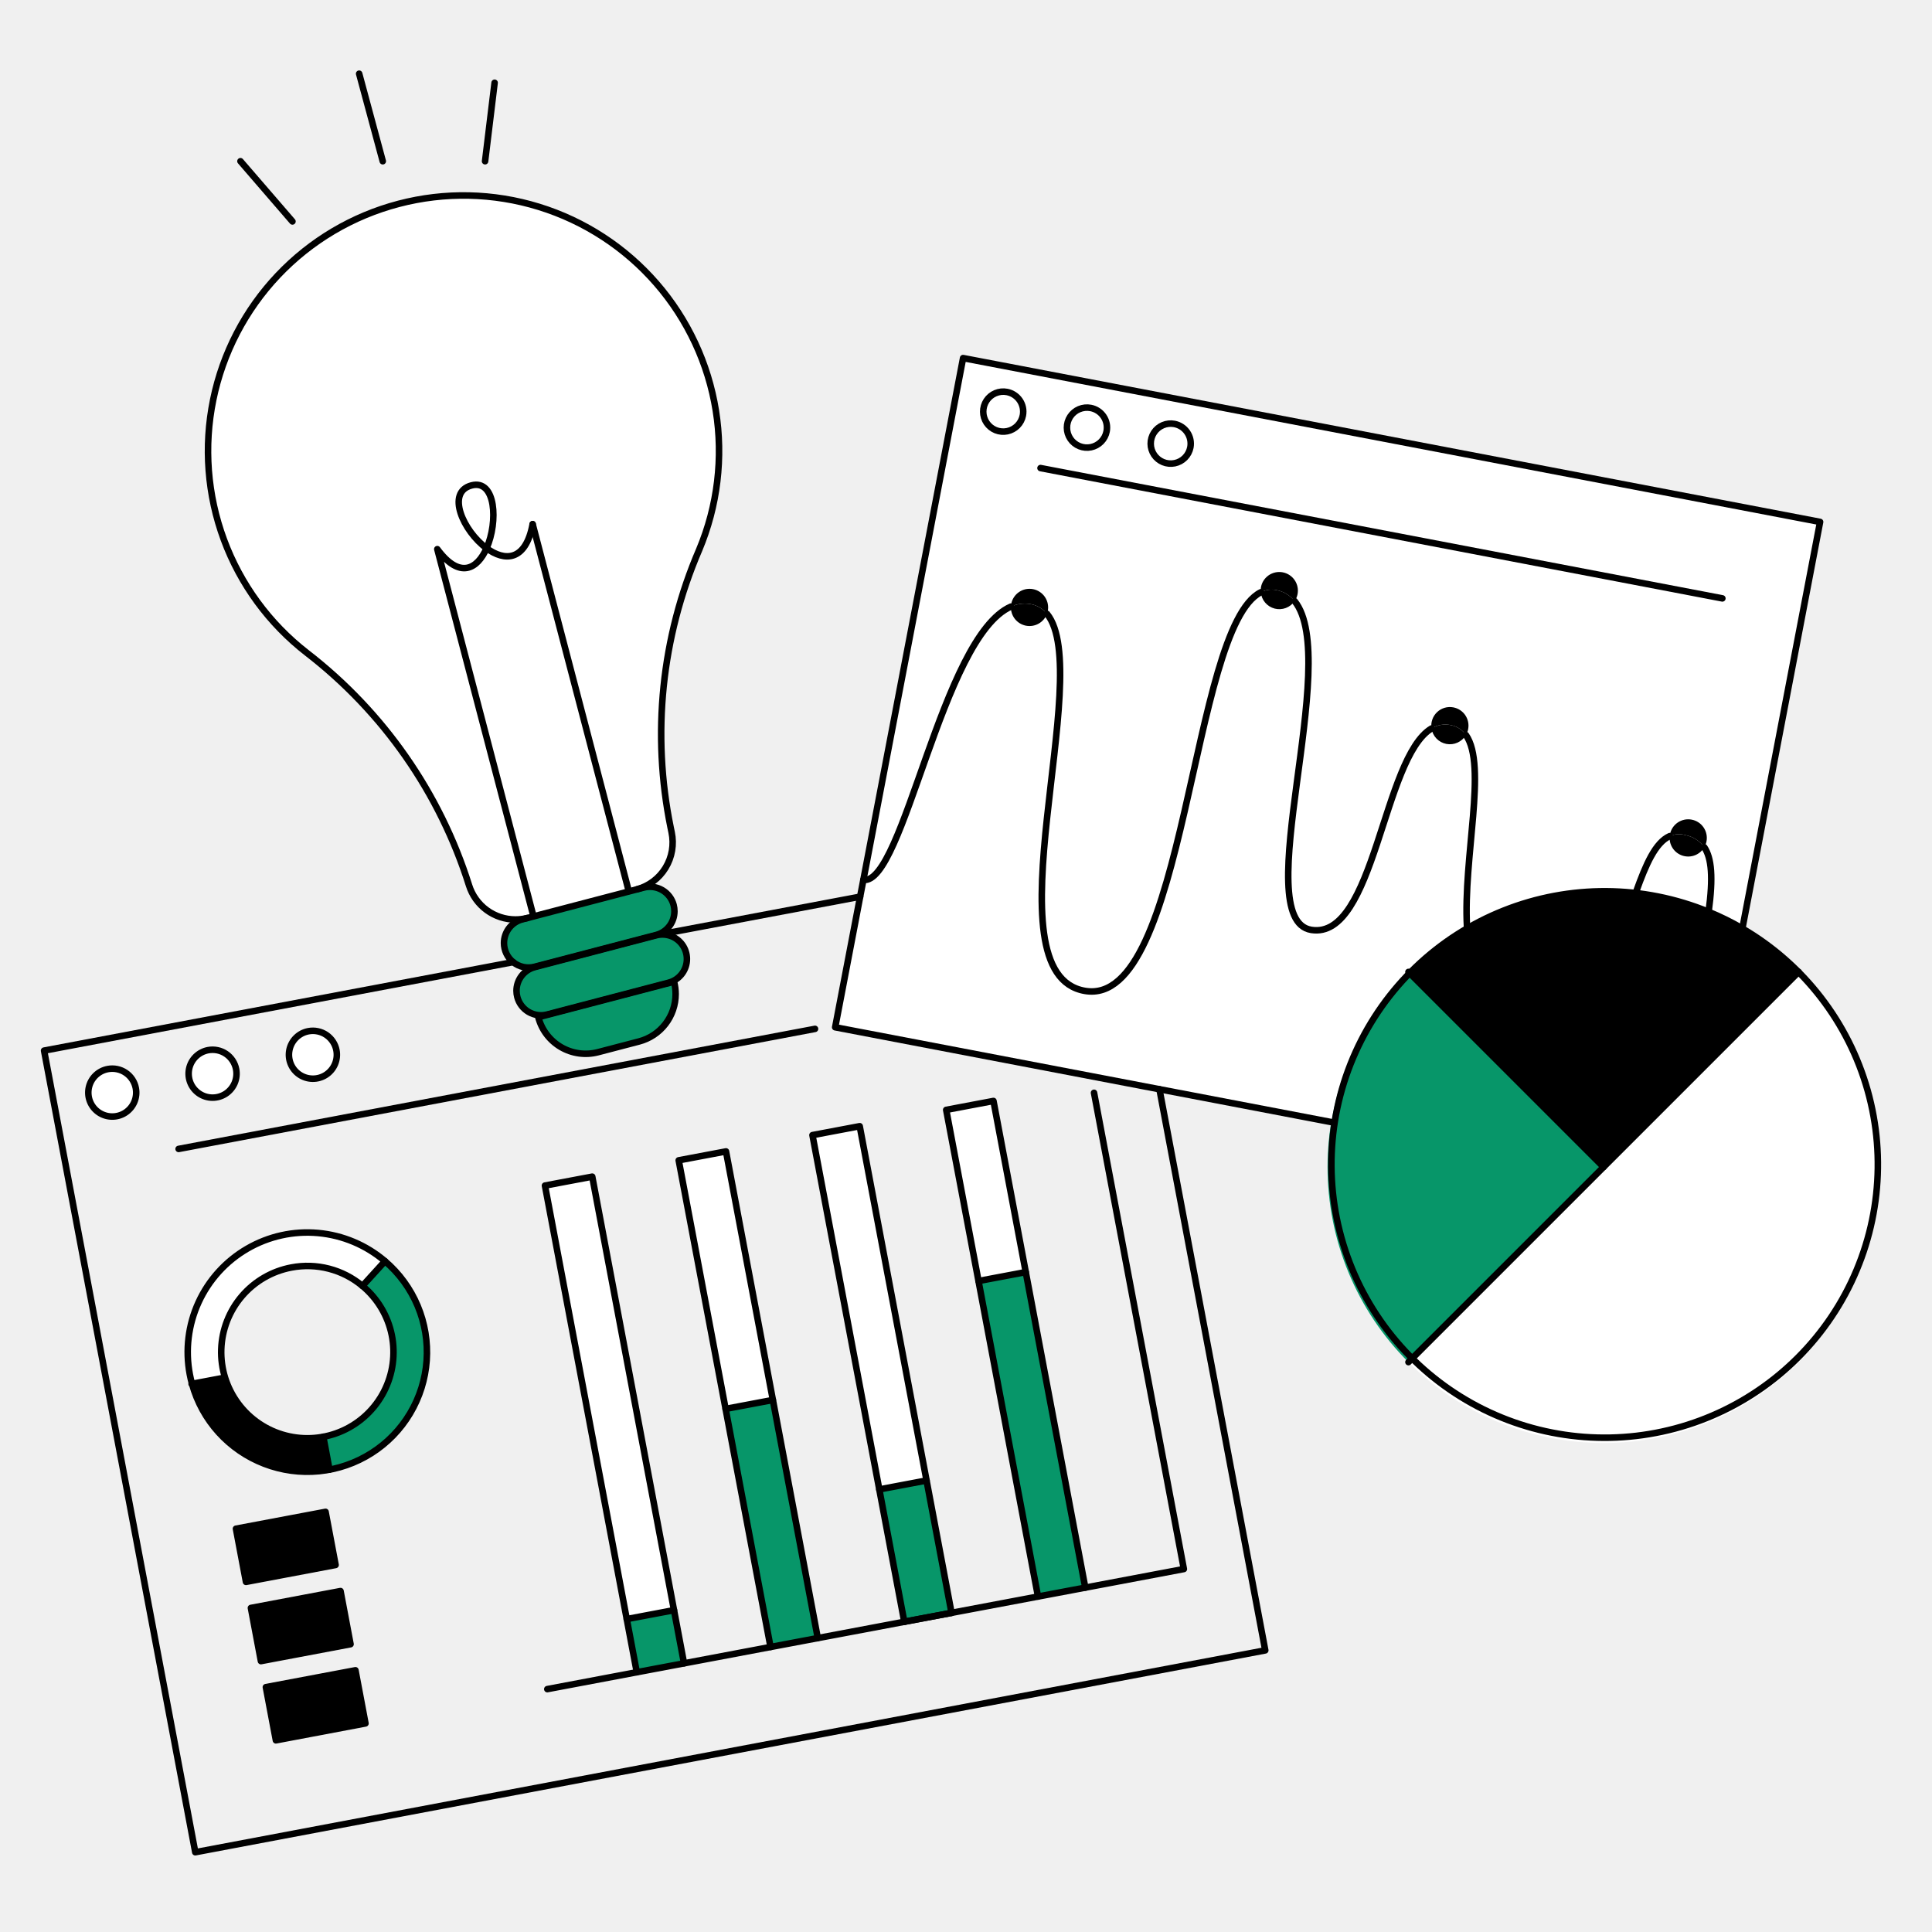
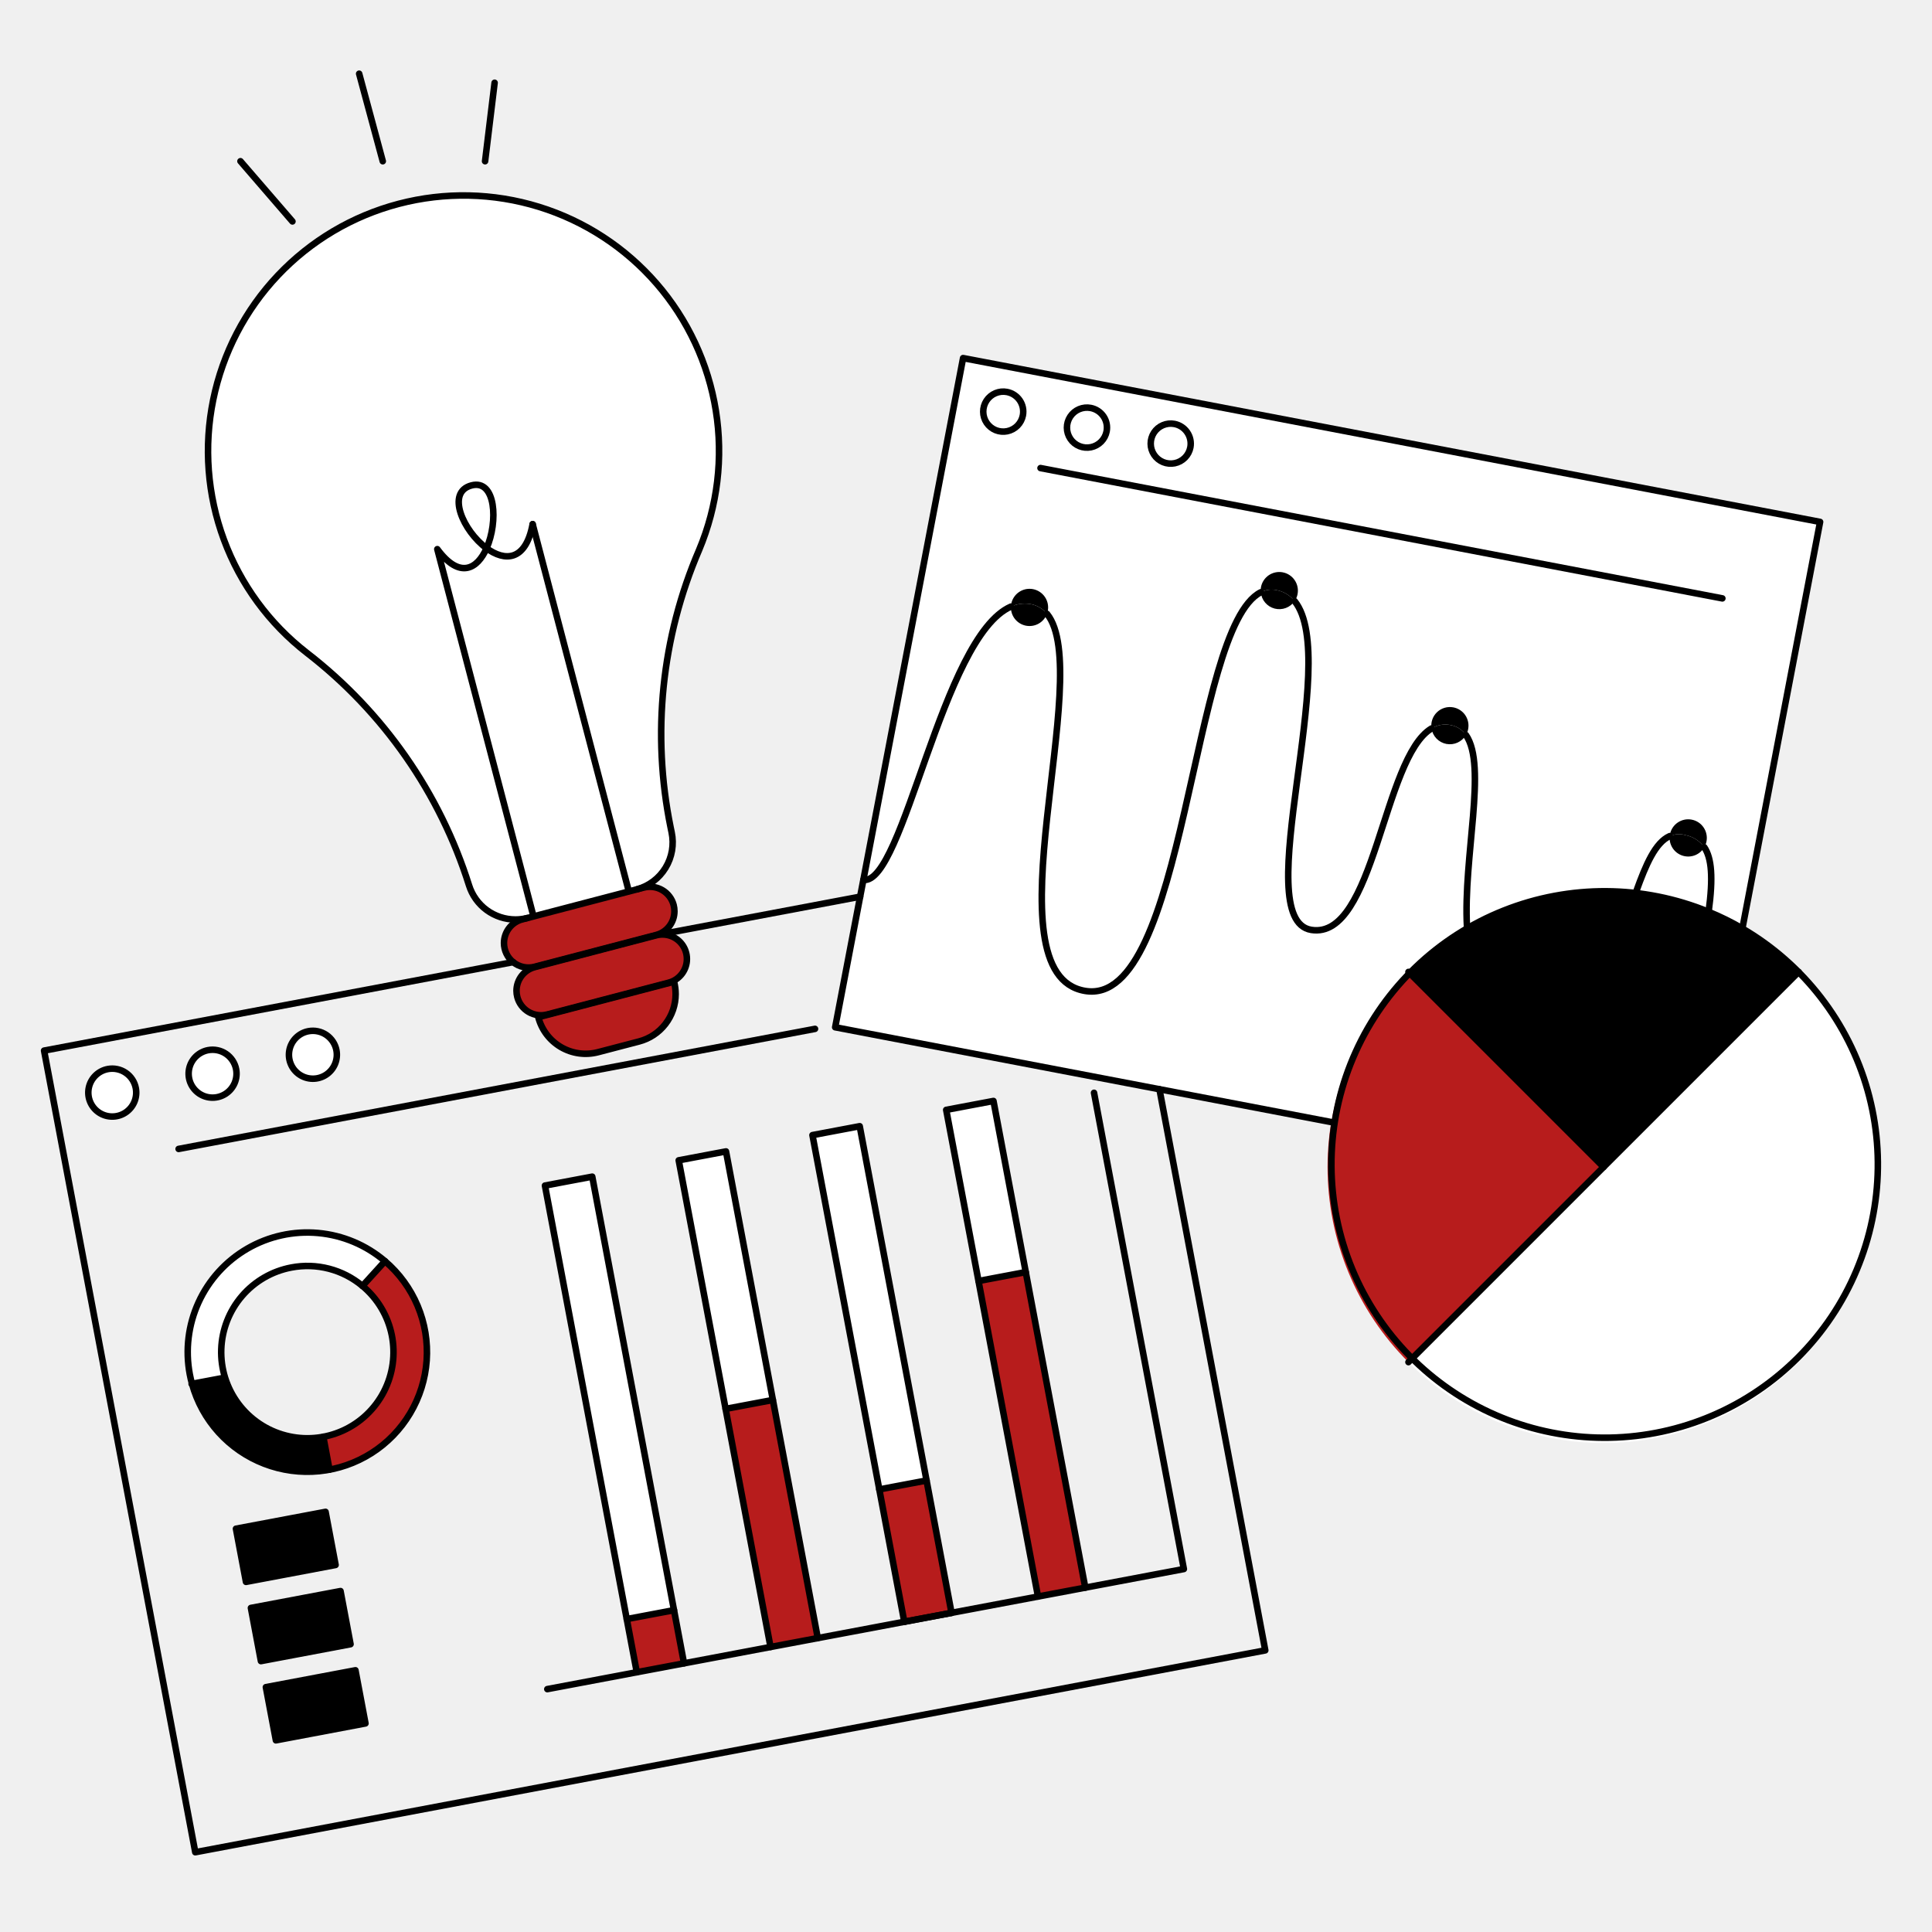
<svg xmlns="http://www.w3.org/2000/svg" fill="none" viewBox="0 0 200 200">
  <g id="charts-pie-and-bars-london-200-ico_QNZAo1VGBDRXZig6">
    <path id="Vector" fill="#ffffff" d="M188.415 54.028L180.37 96.117C179.245 95.46 178.076 94.882 176.87 94.389C177.357 90.816 177.181 88.832 176.424 87.706C176.534 87.519 176.611 87.314 176.65 87.101C176.745 86.599 176.638 86.08 176.351 85.658C176.063 85.236 175.62 84.945 175.119 84.85C174.617 84.754 174.098 84.862 173.676 85.149C173.253 85.436 172.962 85.879 172.867 86.381C172.857 86.439 172.847 86.5 172.84 86.557C171.35 87.226 170.373 89.508 169.389 92.246L169.369 92.446C163.304 91.723 157.167 92.964 151.859 95.986C151.45 88.755 153.975 79.263 151.747 76.086C151.861 75.899 151.939 75.693 151.977 75.478C152.03 75.202 152.022 74.919 151.953 74.647C151.885 74.374 151.758 74.121 151.581 73.903C151.404 73.685 151.182 73.508 150.93 73.385C150.677 73.262 150.401 73.196 150.121 73.191C149.84 73.186 149.562 73.242 149.306 73.356C149.049 73.47 148.821 73.638 148.636 73.85C148.452 74.061 148.316 74.31 148.237 74.58C148.159 74.849 148.141 75.133 148.184 75.41C143.134 78.439 142.31 97.321 135.735 96.26C129.116 95.188 138.926 68.298 134.014 62.224C134.165 62.007 134.267 61.76 134.314 61.5C134.361 61.252 134.36 60.996 134.308 60.749C134.257 60.501 134.158 60.266 134.016 60.057C133.874 59.848 133.692 59.669 133.481 59.53C133.269 59.391 133.033 59.295 132.785 59.248C132.536 59.2 132.281 59.202 132.033 59.253C131.786 59.304 131.551 59.404 131.341 59.546C131.132 59.688 130.953 59.87 130.814 60.081C130.675 60.292 130.579 60.529 130.532 60.777C130.498 60.953 130.489 61.133 130.505 61.311C123.22 64.995 122.818 104.339 112.319 102.578C102.009 100.85 113.424 69.718 108.374 63.542C108.411 63.445 108.439 63.344 108.459 63.242C108.506 62.993 108.505 62.738 108.453 62.49C108.402 62.242 108.302 62.007 108.16 61.797C108.018 61.588 107.836 61.409 107.624 61.27C107.413 61.131 107.176 61.035 106.928 60.987C106.679 60.94 106.423 60.942 106.176 60.993C105.928 61.044 105.692 61.144 105.483 61.286C105.274 61.428 105.094 61.611 104.955 61.822C104.816 62.034 104.72 62.27 104.673 62.519C104.656 62.611 104.646 62.703 104.642 62.796C97.5 65.934 93.544 91.641 89.376 91.087L99.7 37.069L188.415 54.028ZM123.226 46.315C123.303 45.912 123.259 45.496 123.099 45.119C122.94 44.741 122.672 44.42 122.329 44.194C121.987 43.969 121.585 43.851 121.175 43.854C120.766 43.857 120.366 43.981 120.027 44.212C119.688 44.442 119.425 44.767 119.271 45.147C119.117 45.527 119.079 45.944 119.162 46.345C119.245 46.747 119.445 47.114 119.737 47.402C120.029 47.69 120.399 47.884 120.802 47.961C121.342 48.062 121.899 47.946 122.353 47.638C122.807 47.329 123.121 46.854 123.226 46.315V46.315ZM114.556 44.655C114.633 44.252 114.589 43.836 114.429 43.459C114.27 43.081 114.002 42.76 113.659 42.535C113.317 42.309 112.915 42.191 112.505 42.194C112.096 42.197 111.696 42.321 111.357 42.552C111.018 42.782 110.755 43.107 110.601 43.487C110.447 43.867 110.409 44.284 110.492 44.685C110.575 45.087 110.775 45.454 111.067 45.742C111.359 46.029 111.729 46.224 112.132 46.301C112.672 46.404 113.23 46.289 113.685 45.98C114.139 45.671 114.453 45.195 114.556 44.655V44.655ZM105.888 43C105.965 42.598 105.92 42.182 105.76 41.805C105.601 41.428 105.332 41.106 104.99 40.882C104.648 40.657 104.246 40.538 103.837 40.542C103.427 40.545 103.028 40.67 102.689 40.9C102.351 41.13 102.088 41.456 101.934 41.835C101.78 42.215 101.743 42.632 101.826 43.033C101.909 43.434 102.109 43.801 102.4 44.088C102.692 44.376 103.063 44.57 103.465 44.647C104.005 44.749 104.563 44.633 105.017 44.324C105.471 44.015 105.784 43.539 105.888 43V43Z" />
    <path id="Vector_2" fill="#ffffff" d="M186.2 100.612C191.557 105.969 194.567 113.236 194.567 120.812C194.567 128.388 191.557 135.655 186.2 141.012C180.843 146.369 173.576 149.379 166 149.379C158.424 149.379 151.157 146.369 145.8 141.012L166 120.812L186.2 100.612Z" />
    <path id="Vector_3" fill="#000000" d="M186.2 100.612L166 120.81L145.8 100.61C149.789 96.625 154.867 93.909 160.395 92.802C165.924 91.694 171.656 92.246 176.872 94.387C178.078 94.88 179.247 95.458 180.372 96.115V96.115C182.501 97.356 184.46 98.867 186.2 100.612Z" />
    <path id="Vector_4" fill="#ffffff" d="M176.429 87.706C177.186 88.832 177.362 90.816 176.875 94.389C174.475 93.402 171.952 92.748 169.375 92.445L169.395 92.245C170.379 89.507 171.356 87.225 172.846 86.556C172.804 86.994 172.913 87.432 173.155 87.799C173.397 88.167 173.757 88.44 174.175 88.574C174.594 88.708 175.046 88.695 175.456 88.537C175.866 88.379 176.21 88.085 176.43 87.705L176.429 87.706Z" />
    <path id="Vector_5" fill="#000000" d="M175.124 84.85C175.626 84.945 176.069 85.236 176.356 85.658C176.643 86.081 176.75 86.599 176.655 87.101C176.616 87.314 176.539 87.519 176.429 87.706C175.954 87.046 175.243 86.594 174.444 86.442C173.914 86.293 173.348 86.333 172.844 86.557C172.851 86.5 172.861 86.439 172.872 86.381C172.919 86.132 173.014 85.895 173.153 85.684C173.292 85.472 173.471 85.29 173.68 85.148C173.889 85.006 174.125 84.906 174.372 84.855C174.62 84.804 174.876 84.802 175.124 84.85V84.85Z" />
    <path id="Vector_6" fill="#000000" d="M176.429 87.706C176.209 88.086 175.865 88.38 175.455 88.538C175.045 88.696 174.593 88.709 174.174 88.575C173.756 88.441 173.396 88.168 173.154 87.8C172.912 87.433 172.803 86.995 172.845 86.557C173.349 86.333 173.915 86.293 174.445 86.442C175.244 86.594 175.954 87.046 176.429 87.706V87.706Z" />
-     <path id="Vector_7" fill="#079669" d="M166 120.81L145.8 141.01C143.146 138.358 141.041 135.209 139.604 131.743C138.168 128.277 137.428 124.562 137.428 120.81C137.428 117.058 138.168 113.343 139.604 109.877C141.041 106.411 143.146 103.262 145.8 100.61L166 120.81Z" />
+     <path id="Vector_7" fill="#b71c1c" d="M166 120.81L145.8 141.01C143.146 138.358 141.041 135.209 139.604 131.743C138.168 128.277 137.428 124.562 137.428 120.81C137.428 117.058 138.168 113.343 139.604 109.877C141.041 106.411 143.146 103.262 145.8 100.61L166 120.81Z" />
    <path id="Vector_8" fill="#000000" d="M150.451 73.228C150.7 73.275 150.936 73.371 151.148 73.509C151.359 73.648 151.542 73.827 151.684 74.036C151.826 74.246 151.926 74.481 151.977 74.728C152.028 74.976 152.03 75.232 151.982 75.48C151.944 75.695 151.866 75.901 151.752 76.088C151.407 75.573 150.875 75.211 150.268 75.081C149.917 74.995 149.552 74.979 149.195 75.036C148.839 75.093 148.497 75.221 148.19 75.412C148.142 75.108 148.169 74.796 148.267 74.504C148.365 74.212 148.532 73.947 148.754 73.733C148.975 73.519 149.245 73.361 149.541 73.273C149.836 73.186 150.148 73.17 150.451 73.228Z" />
    <path id="Vector_9" fill="#ffffff" d="M151.752 76.088C153.98 79.262 151.452 88.754 151.864 95.988C148.17 98.095 144.992 100.999 142.562 104.489C140.132 107.978 138.51 111.966 137.815 116.161L120.025 112.761L86.458 106.345L89.041 92.827L89.376 91.09C93.544 91.644 97.499 65.937 104.651 62.8C104.631 63.259 104.776 63.71 105.06 64.071C105.343 64.433 105.747 64.681 106.197 64.771C106.648 64.861 107.116 64.787 107.516 64.563C107.917 64.339 108.225 63.978 108.383 63.547C113.433 69.723 102.018 100.855 112.328 102.583C122.828 104.344 123.228 65 130.514 61.316C130.55 61.71 130.707 62.083 130.963 62.384C131.218 62.686 131.561 62.901 131.944 63.001C132.326 63.101 132.73 63.08 133.101 62.942C133.471 62.804 133.79 62.555 134.014 62.229C138.926 68.303 129.114 95.193 135.735 96.265C142.31 97.326 143.135 78.444 148.185 75.415C148.245 75.808 148.425 76.173 148.702 76.46C148.978 76.746 149.336 76.94 149.727 77.014C150.118 77.088 150.522 77.039 150.884 76.874C151.246 76.709 151.547 76.435 151.747 76.091L151.752 76.088Z" />
    <path id="Vector_10" fill="#000000" d="M150.268 75.081C150.875 75.211 151.407 75.573 151.752 76.088C151.552 76.432 151.251 76.706 150.889 76.871C150.527 77.036 150.123 77.085 149.732 77.011C149.341 76.937 148.983 76.743 148.707 76.457C148.43 76.17 148.25 75.805 148.19 75.412C148.497 75.221 148.839 75.093 149.196 75.036C149.552 74.979 149.917 74.995 150.268 75.081V75.081Z" />
    <path id="Vector_11" fill="#000000" d="M132.792 59.248C133.294 59.344 133.737 59.636 134.024 60.058C134.311 60.481 134.419 61 134.324 61.502C134.275 61.762 134.171 62.009 134.019 62.226C133.547 61.625 132.871 61.218 132.119 61.083C131.572 60.975 131.005 61.056 130.51 61.313C130.494 61.135 130.503 60.955 130.537 60.779C130.584 60.53 130.68 60.293 130.819 60.081C130.958 59.87 131.137 59.688 131.347 59.545C131.556 59.403 131.792 59.304 132.04 59.253C132.288 59.202 132.543 59.2 132.792 59.248V59.248Z" />
    <path id="Vector_12" fill="#000000" d="M134.019 62.226C133.795 62.552 133.476 62.801 133.106 62.939C132.735 63.077 132.331 63.098 131.949 62.998C131.566 62.898 131.223 62.683 130.968 62.381C130.712 62.08 130.555 61.707 130.519 61.313C131.014 61.056 131.581 60.975 132.128 61.083C132.877 61.22 133.549 61.627 134.019 62.226V62.226Z" />
    <path id="Vector_13" fill="#ffffff" d="M121.58 43.887C121.983 43.964 122.354 44.158 122.647 44.446C122.94 44.733 123.14 45.102 123.224 45.503C123.307 45.905 123.269 46.323 123.115 46.703C122.961 47.083 122.698 47.41 122.358 47.64C122.019 47.871 121.619 47.995 121.209 47.999C120.798 48.002 120.396 47.883 120.053 47.657C119.71 47.432 119.442 47.11 119.282 46.732C119.123 46.354 119.079 45.937 119.156 45.534C119.261 44.995 119.574 44.519 120.028 44.211C120.483 43.902 121.04 43.786 121.58 43.887V43.887Z" />
    <path id="Vector_14" fill="#ffffff" d="M112.909 42.231C113.312 42.308 113.682 42.502 113.975 42.79C114.267 43.077 114.467 43.445 114.55 43.846C114.633 44.248 114.595 44.664 114.441 45.044C114.288 45.424 114.024 45.75 113.685 45.98C113.346 46.211 112.947 46.335 112.537 46.338C112.127 46.341 111.725 46.223 111.383 45.998C111.04 45.773 110.772 45.451 110.613 45.073C110.453 44.696 110.409 44.279 110.486 43.877C110.589 43.337 110.902 42.861 111.357 42.552C111.811 42.244 112.369 42.128 112.909 42.231Z" />
-     <path id="Vector_15" fill="#079669" d="M106.186 131.687L112.348 164.351L107.454 165.274L101.295 132.61L106.186 131.687Z" />
+     <path id="Vector_15" fill="#b71c1c" d="M106.186 131.687L112.348 164.351L107.454 165.274L101.295 132.61L106.186 131.687Z" />
    <path id="Vector_16" fill="#000000" d="M106.936 60.988C107.438 61.084 107.881 61.376 108.168 61.799C108.455 62.221 108.563 62.741 108.468 63.243C108.448 63.345 108.42 63.446 108.383 63.543C107.947 62.992 107.317 62.628 106.622 62.525C105.953 62.421 105.267 62.515 104.651 62.796C104.655 62.703 104.665 62.611 104.682 62.519C104.778 62.017 105.07 61.574 105.492 61.287C105.915 61 106.434 60.892 106.936 60.988Z" />
    <path id="Vector_17" fill="#000000" d="M106.622 62.526C107.317 62.629 107.947 62.993 108.383 63.544C108.225 63.975 107.917 64.335 107.516 64.56C107.116 64.784 106.648 64.858 106.197 64.768C105.747 64.678 105.343 64.43 105.06 64.068C104.776 63.707 104.631 63.256 104.651 62.797C105.267 62.516 105.953 62.422 106.622 62.526V62.526Z" />
    <path id="Vector_18" fill="#ffffff" d="M102.846 113.98L97.953 114.903L101.296 132.619L106.188 131.696L102.846 113.98Z" />
    <path id="Vector_19" fill="#ffffff" d="M104.242 40.575C104.645 40.652 105.015 40.846 105.308 41.134C105.6 41.421 105.8 41.789 105.883 42.19C105.966 42.592 105.928 43.008 105.774 43.388C105.621 43.768 105.357 44.094 105.018 44.324C104.679 44.555 104.28 44.679 103.87 44.682C103.46 44.685 103.058 44.567 102.716 44.342C102.373 44.117 102.105 43.795 101.946 43.417C101.786 43.04 101.742 42.623 101.819 42.221C101.923 41.682 102.236 41.206 102.69 40.897C103.145 40.589 103.703 40.473 104.242 40.575V40.575Z" />
-     <path id="Vector_20" fill="#079669" d="M95.917 153.261L98.502 166.961V166.964L93.611 167.884L91.025 154.183L95.917 153.261Z" />
+     <path id="Vector_20" fill="#b71c1c" d="M95.917 153.261L98.502 166.961V166.964L93.611 167.884L91.025 154.183L95.917 153.261Z" />
    <path id="Vector_21" fill="#ffffff" d="M89.004 116.589L84.111 117.512L91.03 154.188L95.923 153.265L89.004 116.589Z" />
-     <path id="Vector_22" fill="#079669" d="M80.009 144.925L84.657 169.574L79.765 170.497L75.114 145.848L80.005 144.925H80.009Z" />
+     <path id="Vector_22" fill="#b71c1c" d="M80.009 144.925L84.657 169.574L79.765 170.497L75.114 145.848L80.005 144.925H80.009Z" />
    <path id="Vector_23" fill="#ffffff" d="M75.155 119.194L80.009 144.925H80.005L75.114 145.848L70.26 120.117L75.155 119.194Z" />
    <path id="Vector_24" fill="#ffffff" d="M73.576 39.987C75.06 45.609 74.638 51.565 72.376 56.922C68.482 65.973 67.452 76 69.425 85.654L69.53 86.162C69.795 87.419 69.57 88.73 68.901 89.827C68.232 90.923 67.169 91.723 65.93 92.062L65.101 92.278L65.091 92.241L55.14 54.262C54.417 58.142 52.226 58.122 50.37 56.756C51.581 54.018 51.334 49.59 48.815 50.249C46.128 50.949 47.964 54.985 50.37 56.756C49.427 58.893 47.595 60.001 45.27 56.848L55.219 94.832L55.229 94.866L54.587 95.035C54.186 95.135 53.774 95.186 53.36 95.187C52.288 95.184 51.245 94.841 50.383 94.206C49.519 93.571 48.881 92.677 48.56 91.655C45.553 82.103 39.691 73.701 31.765 67.58C28.444 65.002 25.786 61.67 24.01 57.859C22.234 54.049 21.392 49.87 21.554 45.67C21.715 41.469 22.875 37.367 24.938 33.705C27.001 30.042 29.907 26.923 33.416 24.608C36.925 22.292 40.935 20.846 45.114 20.39C49.293 19.933 53.52 20.479 57.446 21.983C61.372 23.486 64.883 25.904 67.688 29.035C70.493 32.166 72.511 35.92 73.576 39.987V39.987Z" />
-     <path id="Vector_25" fill="#079669" d="M71.024 98.635C71.11 98.957 71.131 99.292 71.086 99.623C71.041 99.953 70.932 100.27 70.764 100.558C70.596 100.845 70.373 101.097 70.107 101.298C69.841 101.498 69.538 101.645 69.216 101.728L56.644 105.02C56.322 105.104 55.986 105.124 55.657 105.079C55.327 105.033 55.009 104.923 54.722 104.755C54.435 104.587 54.184 104.363 53.983 104.098C53.782 103.833 53.635 103.53 53.551 103.208C53.495 102.999 53.467 102.783 53.467 102.566C53.468 102.006 53.654 101.462 53.996 101.018C54.339 100.575 54.818 100.257 55.36 100.115L67.931 96.823C68.481 96.68 69.062 96.724 69.584 96.948C69.937 97.101 70.25 97.333 70.499 97.625C70.749 97.917 70.928 98.263 71.024 98.635V98.635Z" />
-     <path id="Vector_26" fill="#079669" d="M69.775 166.688L64.882 167.61L65.92 173.114L70.813 172.192L69.775 166.688Z" />
-     <path id="Vector_27" fill="#079669" d="M69.777 101.623C69.886 102.044 69.942 102.476 69.942 102.911C69.941 104.031 69.568 105.119 68.883 106.006C68.198 106.892 67.24 107.527 66.156 107.811L61.914 108.92C61.27 109.089 60.599 109.13 59.939 109.04C59.279 108.949 58.644 108.73 58.069 108.394C57.494 108.057 56.991 107.611 56.589 107.08C56.187 106.549 55.893 105.944 55.725 105.3L69.777 101.623Z" />
+     <path id="Vector_25" fill="#b71c1c" d="M71.024 98.635C71.11 98.957 71.131 99.292 71.086 99.623C71.041 99.953 70.932 100.27 70.764 100.558C70.596 100.845 70.373 101.097 70.107 101.298C69.841 101.498 69.538 101.645 69.216 101.728L56.644 105.02C56.322 105.104 55.986 105.124 55.657 105.079C55.327 105.033 55.009 104.923 54.722 104.755C54.435 104.587 54.184 104.363 53.983 104.098C53.782 103.833 53.635 103.53 53.551 103.208C53.495 102.999 53.467 102.783 53.467 102.566C53.468 102.006 53.654 101.462 53.996 101.018C54.339 100.575 54.818 100.257 55.36 100.115L67.931 96.823C68.481 96.68 69.062 96.724 69.584 96.948C69.937 97.101 70.25 97.333 70.499 97.625C70.749 97.917 70.928 98.263 71.024 98.635V98.635Z" />
+     <path id="Vector_26" fill="#b71c1c" d="M69.775 166.688L64.882 167.61L65.92 173.114L70.813 172.192L69.775 166.688Z" />
+     <path id="Vector_27" fill="#b71c1c" d="M69.777 101.623C69.886 102.044 69.942 102.476 69.942 102.911C69.941 104.031 69.568 105.119 68.883 106.006C68.198 106.892 67.24 107.527 66.156 107.811L61.914 108.92C61.27 109.089 60.599 109.13 59.939 109.04C59.279 108.949 58.644 108.73 58.069 108.394C57.494 108.057 56.991 107.611 56.589 107.08C56.187 106.549 55.893 105.944 55.725 105.3L69.777 101.623Z" />
    <path id="Vector_28" fill="#ffffff" d="M61.309 121.807L69.773 166.684L64.882 167.607L56.414 122.73L61.309 121.807Z" />
-     <path id="Vector_29" fill="#079669" d="M69.733 93.689C69.787 93.899 69.814 94.115 69.814 94.332C69.814 94.893 69.629 95.438 69.286 95.882C68.944 96.326 68.463 96.644 67.921 96.786L55.35 100.078C54.967 100.179 54.566 100.189 54.178 100.105C53.791 100.022 53.429 99.848 53.122 99.598V99.598C52.827 99.359 52.59 99.058 52.426 98.716C52.262 98.374 52.176 98 52.175 97.621C52.176 97.061 52.362 96.517 52.704 96.073C53.047 95.63 53.526 95.312 54.068 95.17L54.589 95.035L55.231 94.866L65.101 92.283L65.93 92.067L66.639 91.881C67.289 91.711 67.98 91.806 68.56 92.145C69.14 92.484 69.562 93.039 69.733 93.689V93.689Z" />
+     <path id="Vector_29" fill="#b71c1c" d="M69.733 93.689C69.787 93.899 69.814 94.115 69.814 94.332C69.814 94.893 69.629 95.438 69.286 95.882C68.944 96.326 68.463 96.644 67.921 96.786L55.35 100.078C54.967 100.179 54.566 100.189 54.178 100.105C53.791 100.022 53.429 99.848 53.122 99.598V99.598C52.827 99.359 52.59 99.058 52.426 98.716C52.262 98.374 52.176 98 52.175 97.621C52.176 97.061 52.362 96.517 52.704 96.073C53.047 95.63 53.526 95.312 54.068 95.17L54.589 95.035L55.231 94.866L65.101 92.283L65.93 92.067L66.639 91.881C67.289 91.711 67.98 91.806 68.56 92.145C69.14 92.484 69.562 93.039 69.733 93.689V93.689Z" />
    <path id="Vector_30" fill="#ffffff" d="M65.088 92.246L65.098 92.283L55.228 94.866L55.218 94.832L45.269 56.848C47.595 60.001 49.427 58.893 50.369 56.756C52.225 58.122 54.416 58.142 55.139 54.262L65.088 92.246Z" />
    <path id="Vector_31" fill="#ffffff" d="M48.815 50.249C51.334 49.59 51.581 54.018 50.37 56.756C47.964 54.985 46.128 50.952 48.815 50.249Z" />
-     <path id="Vector_32" fill="#079669" d="M43.985 137.677C44.593 140.904 43.894 144.241 42.043 146.954C40.191 149.666 37.338 151.532 34.111 152.142L33.469 148.731C35.13 148.418 36.669 147.639 37.904 146.484C39.139 145.33 40.021 143.848 40.446 142.211C40.871 140.575 40.822 138.851 40.304 137.242C39.786 135.632 38.821 134.203 37.522 133.121L39.854 130.555C42.007 132.385 43.466 134.899 43.985 137.677Z" />
+     <path id="Vector_32" fill="#b71c1c" d="M43.985 137.677C44.593 140.904 43.894 144.241 42.043 146.954C40.191 149.666 37.338 151.532 34.111 152.142L33.469 148.731C35.13 148.418 36.669 147.639 37.904 146.484C39.139 145.33 40.021 143.848 40.446 142.211C40.871 140.575 40.822 138.851 40.304 137.242C39.786 135.632 38.821 134.203 37.522 133.121L39.854 130.555C42.007 132.385 43.466 134.899 43.985 137.677Z" />
    <path id="Vector_33" fill="#ffffff" d="M39.854 130.555L37.522 133.121C36.046 131.888 34.211 131.166 32.291 131.062C30.37 130.958 28.468 131.478 26.868 132.545C25.268 133.611 24.056 135.167 23.413 136.979C22.769 138.792 22.73 140.763 23.3 142.6L23.245 142.617L19.879 143.253C19.787 142.928 19.713 142.6 19.649 142.266C19.173 139.748 19.491 137.144 20.558 134.813C21.624 132.483 23.388 130.541 25.606 129.256C27.823 127.97 30.385 127.405 32.937 127.637C35.49 127.87 37.907 128.888 39.856 130.553L39.854 130.555Z" />
    <path id="Vector_34" fill="#000000" d="M36.795 172.907L37.833 178.407L28.561 180.158L27.523 174.654L36.795 172.907Z" />
    <path id="Vector_35" fill="#000000" d="M35.25 164.706L36.288 170.206L27.012 171.957L25.975 166.454L35.25 164.706Z" />
    <path id="Vector_36" fill="#ffffff" d="M34.828 108.732C34.918 109.214 34.863 109.712 34.671 110.162C34.478 110.613 34.156 110.997 33.745 111.265C33.335 111.532 32.854 111.673 32.364 111.667C31.874 111.662 31.396 111.512 30.991 111.235C30.587 110.959 30.273 110.569 30.09 110.114C29.907 109.659 29.862 109.16 29.963 108.68C30.063 108.201 30.303 107.761 30.653 107.418C31.003 107.074 31.446 106.842 31.928 106.751C32.248 106.69 32.578 106.694 32.897 106.761C33.216 106.827 33.519 106.956 33.789 107.14C34.058 107.324 34.288 107.56 34.467 107.833C34.645 108.106 34.768 108.411 34.828 108.732V108.732Z" />
    <path id="Vector_37" fill="#000000" d="M33.702 156.506L34.74 162.005L25.464 163.756L24.427 158.253L33.702 156.506Z" />
    <path id="Vector_38" fill="#000000" d="M33.469 148.731L34.111 152.142C31.056 152.718 27.896 152.124 25.259 150.477C22.622 148.831 20.701 146.253 19.877 143.255L23.243 142.619L23.298 142.602C23.945 144.694 25.339 146.475 27.215 147.606C29.091 148.736 31.317 149.137 33.469 148.731V148.731Z" />
    <path id="Vector_39" fill="#ffffff" d="M24.443 110.689C24.534 111.171 24.48 111.669 24.288 112.12C24.096 112.571 23.774 112.955 23.364 113.224C22.953 113.492 22.473 113.633 21.982 113.628C21.492 113.624 21.014 113.474 20.609 113.198C20.204 112.921 19.89 112.531 19.706 112.077C19.523 111.622 19.478 111.123 19.578 110.643C19.678 110.163 19.918 109.723 20.268 109.379C20.617 109.036 21.061 108.804 21.543 108.712C21.863 108.651 22.192 108.654 22.511 108.721C22.831 108.787 23.133 108.916 23.403 109.1C23.672 109.283 23.902 109.518 24.081 109.791C24.259 110.064 24.383 110.369 24.443 110.689V110.689Z" />
    <path id="Vector_40" fill="#ffffff" d="M14.059 112.65C14.149 113.132 14.094 113.63 13.902 114.08C13.709 114.531 13.387 114.915 12.976 115.183C12.566 115.45 12.085 115.591 11.595 115.585C11.105 115.58 10.627 115.43 10.222 115.153C9.818 114.877 9.504 114.487 9.321 114.032C9.138 113.577 9.093 113.078 9.194 112.598C9.294 112.119 9.534 111.679 9.884 111.336C10.234 110.992 10.677 110.76 11.159 110.669C11.479 110.608 11.809 110.611 12.128 110.678C12.448 110.745 12.751 110.874 13.02 111.058C13.29 111.242 13.52 111.477 13.698 111.75C13.877 112.024 13.999 112.329 14.059 112.65V112.65Z" />
    <path id="Vector_41" stroke="#000000" stroke-linecap="round" stroke-linejoin="round" stroke-width=".676" d="M65.927 92.067C67.166 91.728 68.229 90.928 68.898 89.832C69.567 88.735 69.792 87.424 69.527 86.167L69.422 85.659C67.449 76.005 68.479 65.978 72.373 56.927C74.284 52.376 74.884 47.381 74.104 42.507C73.324 37.633 71.196 33.074 67.96 29.346C64.724 25.619 60.51 22.871 55.794 21.414C51.077 19.956 46.048 19.848 41.273 21.101C36.498 22.353 32.17 24.917 28.776 28.501C25.383 32.086 23.06 36.549 22.071 41.385C21.081 46.221 21.465 51.237 23.178 55.866C24.892 60.496 27.866 64.553 31.765 67.58C39.69 73.702 45.549 82.103 48.555 91.655C48.876 92.677 49.514 93.571 50.377 94.206C51.24 94.841 52.283 95.185 53.355 95.187C53.769 95.186 54.181 95.135 54.582 95.035" />
    <path id="Vector_42" stroke="#000000" stroke-linecap="round" stroke-linejoin="round" stroke-width=".676" d="M53.119 99.6C52.824 99.361 52.587 99.06 52.423 98.718C52.259 98.376 52.173 98.002 52.172 97.623C52.173 97.063 52.359 96.519 52.701 96.075C53.044 95.632 53.523 95.314 54.065 95.172L54.586 95.037L55.228 94.868L65.098 92.285L65.927 92.069L66.636 91.883C66.958 91.798 67.294 91.778 67.624 91.822C67.954 91.867 68.273 91.977 68.561 92.145C68.849 92.313 69.1 92.536 69.302 92.801C69.504 93.066 69.651 93.369 69.736 93.691C69.79 93.901 69.817 94.117 69.817 94.334C69.817 94.895 69.632 95.44 69.289 95.884C68.947 96.328 68.466 96.646 67.924 96.788L55.35 100.078C54.967 100.179 54.566 100.189 54.178 100.105C53.791 100.022 53.429 99.848 53.122 99.598" />
    <path id="Vector_43" stroke="#000000" stroke-linecap="round" stroke-linejoin="round" stroke-width=".676" d="M55.14 54.262L65.088 92.246" />
    <path id="Vector_44" stroke="#000000" stroke-linecap="round" stroke-linejoin="round" stroke-width=".676" d="M50.37 56.756C52.226 58.122 54.417 58.142 55.14 54.262" />
    <path id="Vector_45" stroke="#000000" stroke-linecap="round" stroke-linejoin="round" stroke-width=".676" d="M50.37 56.756C51.581 54.018 51.334 49.59 48.815 50.249C46.128 50.952 47.964 54.985 50.37 56.756Z" />
    <path id="Vector_46" stroke="#000000" stroke-linecap="round" stroke-linejoin="round" stroke-width=".676" d="M55.218 94.832L45.269 56.848C47.595 60.001 49.427 58.893 50.369 56.756" />
    <path id="Vector_47" stroke="#000000" stroke-linecap="round" stroke-linejoin="round" stroke-width=".676" d="M69.584 96.948C70.067 97.158 70.473 97.514 70.745 97.966C71.017 98.418 71.141 98.943 71.101 99.469C71.061 99.995 70.857 100.495 70.519 100.9C70.182 101.305 69.726 101.594 69.216 101.728L56.644 105.02C56.322 105.104 55.986 105.124 55.657 105.079C55.327 105.033 55.009 104.923 54.722 104.755C54.435 104.587 54.184 104.363 53.983 104.098C53.782 103.833 53.635 103.53 53.551 103.208C53.495 102.999 53.467 102.783 53.467 102.566C53.468 102.006 53.654 101.462 53.996 101.018C54.339 100.575 54.818 100.257 55.36 100.115L67.931 96.823C68.481 96.68 69.062 96.724 69.584 96.948V96.948Z" />
    <path id="Vector_48" stroke="#000000" stroke-linecap="round" stroke-linejoin="round" stroke-width=".676" d="M66.156 107.812L61.914 108.921C61.27 109.09 60.599 109.131 59.939 109.041C59.279 108.95 58.644 108.731 58.069 108.395C57.494 108.058 56.991 107.612 56.589 107.081C56.187 106.55 55.893 105.945 55.725 105.301L69.777 101.623C69.886 102.044 69.942 102.476 69.942 102.911C69.941 104.031 69.569 105.12 68.884 106.006C68.199 106.893 67.24 107.528 66.156 107.812V107.812Z" />
    <path id="Vector_49" stroke="#000000" stroke-linecap="round" stroke-linejoin="round" stroke-width=".676" d="M180.37 96.12C186.703 99.817 191.352 105.828 193.338 112.886C195.324 119.945 194.492 127.498 191.016 133.955C187.541 140.411 181.693 145.266 174.708 147.494C167.722 149.723 160.144 149.152 153.571 145.901C146.999 142.651 141.945 136.975 139.477 130.07C137.008 123.166 137.317 115.572 140.339 108.891C143.361 102.211 148.859 96.964 155.674 94.259C162.489 91.553 170.089 91.6 176.87 94.389C178.076 94.882 179.245 95.46 180.37 96.117" />
    <path id="Vector_50" stroke="#000000" stroke-linecap="round" stroke-linejoin="round" stroke-width=".676" d="M69.439 96.522L69.503 96.509L89.041 92.824" />
    <path id="Vector_51" stroke="#000000" stroke-linecap="round" stroke-linejoin="round" stroke-width=".676" d="M120.025 112.758L130.98 170.845L20.215 191.742L4.564 108.759L53.119 99.598H53.122" />
    <path id="Vector_52" stroke="#000000" stroke-linecap="round" stroke-linejoin="round" stroke-width=".676" d="M18.491 118.937L84.369 106.508" />
    <path id="Vector_53" stroke="#000000" stroke-linecap="round" stroke-linejoin="round" stroke-width=".676" d="M14.059 112.65C14.149 113.132 14.094 113.63 13.902 114.08C13.709 114.531 13.387 114.915 12.976 115.183C12.566 115.45 12.085 115.591 11.595 115.585C11.105 115.58 10.627 115.43 10.222 115.153C9.818 114.877 9.504 114.487 9.321 114.032C9.138 113.577 9.093 113.078 9.194 112.598C9.294 112.119 9.534 111.679 9.884 111.336C10.234 110.992 10.677 110.76 11.159 110.669C11.479 110.608 11.809 110.611 12.128 110.678C12.448 110.745 12.751 110.874 13.02 111.058C13.29 111.242 13.52 111.477 13.698 111.75C13.877 112.024 13.999 112.329 14.059 112.65V112.65Z" />
    <path id="Vector_54" stroke="#000000" stroke-linecap="round" stroke-linejoin="round" stroke-width=".676" d="M24.443 110.689C24.534 111.171 24.48 111.669 24.288 112.12C24.096 112.571 23.774 112.955 23.364 113.224C22.953 113.492 22.473 113.633 21.982 113.628C21.492 113.624 21.014 113.474 20.609 113.198C20.204 112.921 19.89 112.531 19.706 112.077C19.523 111.622 19.478 111.123 19.578 110.643C19.678 110.163 19.918 109.723 20.268 109.379C20.617 109.036 21.061 108.804 21.543 108.712C21.863 108.651 22.192 108.654 22.511 108.721C22.831 108.787 23.133 108.916 23.403 109.1C23.672 109.283 23.902 109.518 24.081 109.791C24.259 110.064 24.383 110.369 24.443 110.689V110.689Z" />
    <path id="Vector_55" stroke="#000000" stroke-linecap="round" stroke-linejoin="round" stroke-width=".676" d="M34.828 108.732C34.918 109.214 34.863 109.712 34.671 110.162C34.478 110.613 34.156 110.997 33.745 111.265C33.335 111.532 32.854 111.673 32.364 111.667C31.874 111.662 31.396 111.512 30.991 111.235C30.587 110.959 30.273 110.569 30.09 110.114C29.907 109.659 29.862 109.16 29.963 108.68C30.063 108.201 30.303 107.761 30.653 107.418C31.003 107.074 31.446 106.842 31.928 106.751C32.248 106.69 32.578 106.694 32.897 106.761C33.216 106.827 33.519 106.956 33.789 107.14C34.058 107.324 34.288 107.56 34.467 107.833C34.645 108.106 34.768 108.411 34.828 108.732V108.732Z" />
    <path id="Vector_56" stroke="#000000" stroke-linecap="round" stroke-linejoin="round" stroke-width=".676" d="M137.815 116.158L120.025 112.758L86.458 106.342L89.041 92.824L89.376 91.087L99.699 37.069L188.415 54.028L180.37 96.117V96.12" />
    <path id="Vector_57" stroke="#000000" stroke-linecap="round" stroke-linejoin="round" stroke-width=".676" d="M107.714 48.454L178.298 61.945" />
    <path id="Vector_58" stroke="#000000" stroke-linecap="round" stroke-linejoin="round" stroke-width=".676" d="M105.888 43C105.811 43.402 105.617 43.773 105.329 44.065C105.042 44.356 104.674 44.556 104.273 44.639C103.872 44.722 103.455 44.684 103.076 44.531C102.696 44.377 102.371 44.114 102.141 43.775C101.911 43.436 101.786 43.037 101.783 42.627C101.78 42.218 101.898 41.816 102.123 41.474C102.348 41.132 102.669 40.864 103.046 40.704C103.424 40.544 103.84 40.5 104.242 40.577C104.509 40.628 104.764 40.731 104.991 40.88C105.218 41.03 105.414 41.222 105.567 41.447C105.72 41.672 105.827 41.925 105.882 42.192C105.937 42.458 105.939 42.733 105.888 43V43Z" />
    <path id="Vector_59" stroke="#000000" stroke-linecap="round" stroke-linejoin="round" stroke-width=".676" d="M114.556 44.655C114.479 45.057 114.285 45.428 113.997 45.72C113.71 46.012 113.342 46.212 112.941 46.295C112.539 46.378 112.122 46.341 111.743 46.187C111.363 46.033 111.037 45.77 110.807 45.431C110.577 45.092 110.452 44.692 110.449 44.282C110.446 43.873 110.564 43.471 110.789 43.129C111.014 42.786 111.336 42.518 111.713 42.358C112.09 42.199 112.506 42.154 112.909 42.231C113.177 42.282 113.431 42.385 113.659 42.534C113.887 42.683 114.083 42.876 114.236 43.101C114.389 43.326 114.496 43.58 114.551 43.846C114.606 44.113 114.607 44.388 114.556 44.655V44.655Z" />
    <path id="Vector_60" stroke="#000000" stroke-linecap="round" stroke-linejoin="round" stroke-width=".676" d="M123.226 46.315C123.148 46.717 122.953 47.087 122.665 47.379C122.377 47.67 122.01 47.87 121.608 47.952C121.207 48.034 120.79 47.996 120.411 47.842C120.032 47.687 119.706 47.424 119.477 47.085C119.247 46.746 119.122 46.346 119.12 45.937C119.117 45.527 119.235 45.126 119.46 44.784C119.686 44.441 120.007 44.173 120.384 44.014C120.762 43.854 121.178 43.81 121.58 43.887C122.12 43.991 122.597 44.305 122.905 44.761C123.214 45.216 123.329 45.775 123.226 46.315V46.315Z" />
    <path id="Vector_61" stroke="#000000" stroke-linecap="round" stroke-linejoin="round" stroke-width=".676" d="M176.429 87.706C177.186 88.832 177.362 90.816 176.875 94.389" />
    <path id="Vector_62" stroke="#000000" stroke-linecap="round" stroke-linejoin="round" stroke-width=".676" d="M169.394 92.246C170.378 89.508 171.355 87.226 172.845 86.557" />
    <path id="Vector_63" stroke="#000000" stroke-linecap="round" stroke-linejoin="round" stroke-width=".676" d="M151.752 76.088C153.98 79.262 151.452 88.754 151.864 95.988" />
    <path id="Vector_64" stroke="#000000" stroke-linecap="round" stroke-linejoin="round" stroke-width=".676" d="M134.019 62.226C138.931 68.3 129.119 95.19 135.74 96.262C142.315 97.323 143.14 78.441 148.19 75.412" />
    <path id="Vector_65" stroke="#000000" stroke-linecap="round" stroke-linejoin="round" stroke-width=".676" d="M108.383 63.544C113.433 69.72 102.018 100.852 112.328 102.58C122.828 104.341 123.228 64.997 130.514 61.313" />
    <path id="Vector_66" stroke="#000000" stroke-linecap="round" stroke-linejoin="round" stroke-width=".676" d="M89.376 91.087C93.544 91.641 97.499 65.934 104.651 62.797" />
    <path id="Vector_67" stroke="#000000" stroke-linecap="round" stroke-linejoin="round" stroke-width=".676" d="M39.854 130.555C41.328 131.813 42.485 133.398 43.235 135.185C43.984 136.971 44.303 138.908 44.168 140.841C44.032 142.773 43.445 144.647 42.453 146.311C41.462 147.975 40.094 149.383 38.459 150.423C36.824 151.462 34.968 152.103 33.041 152.295C31.113 152.486 29.168 152.223 27.36 151.526C25.553 150.829 23.934 149.717 22.634 148.281C21.335 146.844 20.39 145.123 19.877 143.255C19.785 142.93 19.711 142.602 19.647 142.268C19.171 139.75 19.488 137.146 20.555 134.815C21.622 132.485 23.386 130.543 25.604 129.258C27.821 127.972 30.383 127.407 32.935 127.639C35.488 127.872 37.905 128.89 39.854 130.555V130.555Z" />
    <path id="Vector_68" stroke="#000000" stroke-linecap="round" stroke-linejoin="round" stroke-width=".676" d="M37.522 133.121C39.079 134.418 40.148 136.206 40.553 138.192C40.958 140.177 40.675 142.242 39.749 144.045C38.824 145.848 37.312 147.282 35.463 148.111C33.614 148.939 31.538 149.114 29.576 148.604C27.614 148.095 25.885 146.933 24.672 145.31C23.459 143.686 22.836 141.698 22.904 139.673C22.973 137.647 23.729 135.706 25.048 134.168C26.368 132.629 28.172 131.587 30.163 131.211C31.454 130.964 32.785 131.007 34.058 131.337C35.331 131.667 36.514 132.277 37.522 133.121V133.121Z" />
    <path id="Vector_69" stroke="#000000" stroke-linecap="round" stroke-linejoin="round" stroke-width=".676" d="M33.469 148.731L34.111 152.142" />
    <path id="Vector_70" stroke="#000000" stroke-linecap="round" stroke-linejoin="round" stroke-width=".676" d="M37.522 133.121L39.854 130.555" />
    <path id="Vector_71" stroke="#000000" stroke-linecap="round" stroke-linejoin="round" stroke-width=".676" d="M23.243 142.619L19.877 143.255L19.836 143.262" />
    <path id="Vector_72" stroke="#000000" stroke-linecap="round" stroke-linejoin="round" stroke-width=".676" d="M112.348 164.351L122.553 162.425L113.254 113.126" />
    <path id="Vector_73" stroke="#000000" stroke-linecap="round" stroke-linejoin="round" stroke-width=".676" d="M98.502 166.961L107.454 165.274" />
    <path id="Vector_74" stroke="#000000" stroke-linecap="round" stroke-linejoin="round" stroke-width=".676" d="M93.611 167.884L98.502 166.964" />
    <path id="Vector_75" stroke="#000000" stroke-linecap="round" stroke-linejoin="round" stroke-width=".676" d="M84.657 169.574L93.611 167.887" />
    <path id="Vector_76" stroke="#000000" stroke-linecap="round" stroke-linejoin="round" stroke-width=".676" d="M70.811 172.187L79.765 170.497" />
    <path id="Vector_77" stroke="#000000" stroke-linecap="round" stroke-linejoin="round" stroke-width=".676" d="M56.658 174.857L65.92 173.11" />
    <path id="Vector_78" stroke="#000000" stroke-linecap="round" stroke-linejoin="round" stroke-width=".676" d="M34.74 162.005L25.464 163.756L24.427 158.253L33.702 156.506L34.74 162.005Z" />
    <path id="Vector_79" stroke="#000000" stroke-linecap="round" stroke-linejoin="round" stroke-width=".676" d="M36.288 170.206L27.012 171.957L25.975 166.454L35.25 164.706L36.288 170.206Z" />
    <path id="Vector_80" stroke="#000000" stroke-linecap="round" stroke-linejoin="round" stroke-width=".676" d="M37.833 178.407L28.561 180.158L27.523 174.654L36.795 172.907L37.833 178.407Z" />
    <path id="Vector_81" stroke="#000000" stroke-linecap="round" stroke-linejoin="round" stroke-width=".676" d="M70.811 172.187L65.92 173.11L64.882 167.607L56.414 122.73L61.309 121.807L69.773 166.684L70.811 172.187Z" />
    <path id="Vector_82" stroke="#000000" stroke-linecap="round" stroke-linejoin="round" stroke-width=".676" d="M84.657 169.574L79.765 170.497L75.114 145.848L70.26 120.117L75.155 119.194L80.009 144.925L84.657 169.574Z" />
    <path id="Vector_83" stroke="#000000" stroke-linecap="round" stroke-linejoin="round" stroke-width=".676" d="M98.502 166.964L93.611 167.887V167.884L91.025 154.183L84.106 117.507L88.997 116.584L95.917 153.261L98.502 166.961V166.964Z" />
    <path id="Vector_84" stroke="#000000" stroke-linecap="round" stroke-linejoin="round" stroke-width=".676" d="M112.348 164.351L107.454 165.274L101.295 132.61L97.951 114.894L102.843 113.971L106.186 131.687L112.348 164.351Z" />
    <path id="Vector_85" stroke="#000000" stroke-linecap="round" stroke-linejoin="round" stroke-width=".676" d="M64.882 167.607L69.773 166.684" />
    <path id="Vector_86" stroke="#000000" stroke-linecap="round" stroke-linejoin="round" stroke-width=".676" d="M75.114 145.848L80.005 144.925" />
    <path id="Vector_87" stroke="#000000" stroke-linecap="round" stroke-linejoin="round" stroke-width=".676" d="M91.025 154.183L95.917 153.261" />
    <path id="Vector_88" stroke="#000000" stroke-linecap="round" stroke-linejoin="round" stroke-width=".676" d="M101.295 132.61L106.186 131.687" />
    <path id="Vector_89" stroke="#000000" stroke-linecap="round" stroke-linejoin="round" stroke-width=".676" d="M186.198 100.612L166 120.81L145.803 141.007" />
    <path id="Vector_90" stroke="#000000" stroke-linecap="round" stroke-linejoin="round" stroke-width=".676" d="M145.803 100.612L166 120.81" />
    <path id="Vector_91" stroke="#000000" stroke-linecap="round" stroke-linejoin="round" stroke-width=".676" d="M39.624 16.69L37.18 7.63" />
    <path id="Vector_92" stroke="#000000" stroke-linecap="round" stroke-linejoin="round" stroke-width=".676" d="M50.215 16.69L51.202 8.567" />
    <path id="Vector_93" stroke="#000000" stroke-linecap="round" stroke-linejoin="round" stroke-width=".676" d="M30.274 22.923L24.893 16.69" />
  </g>
</svg>
